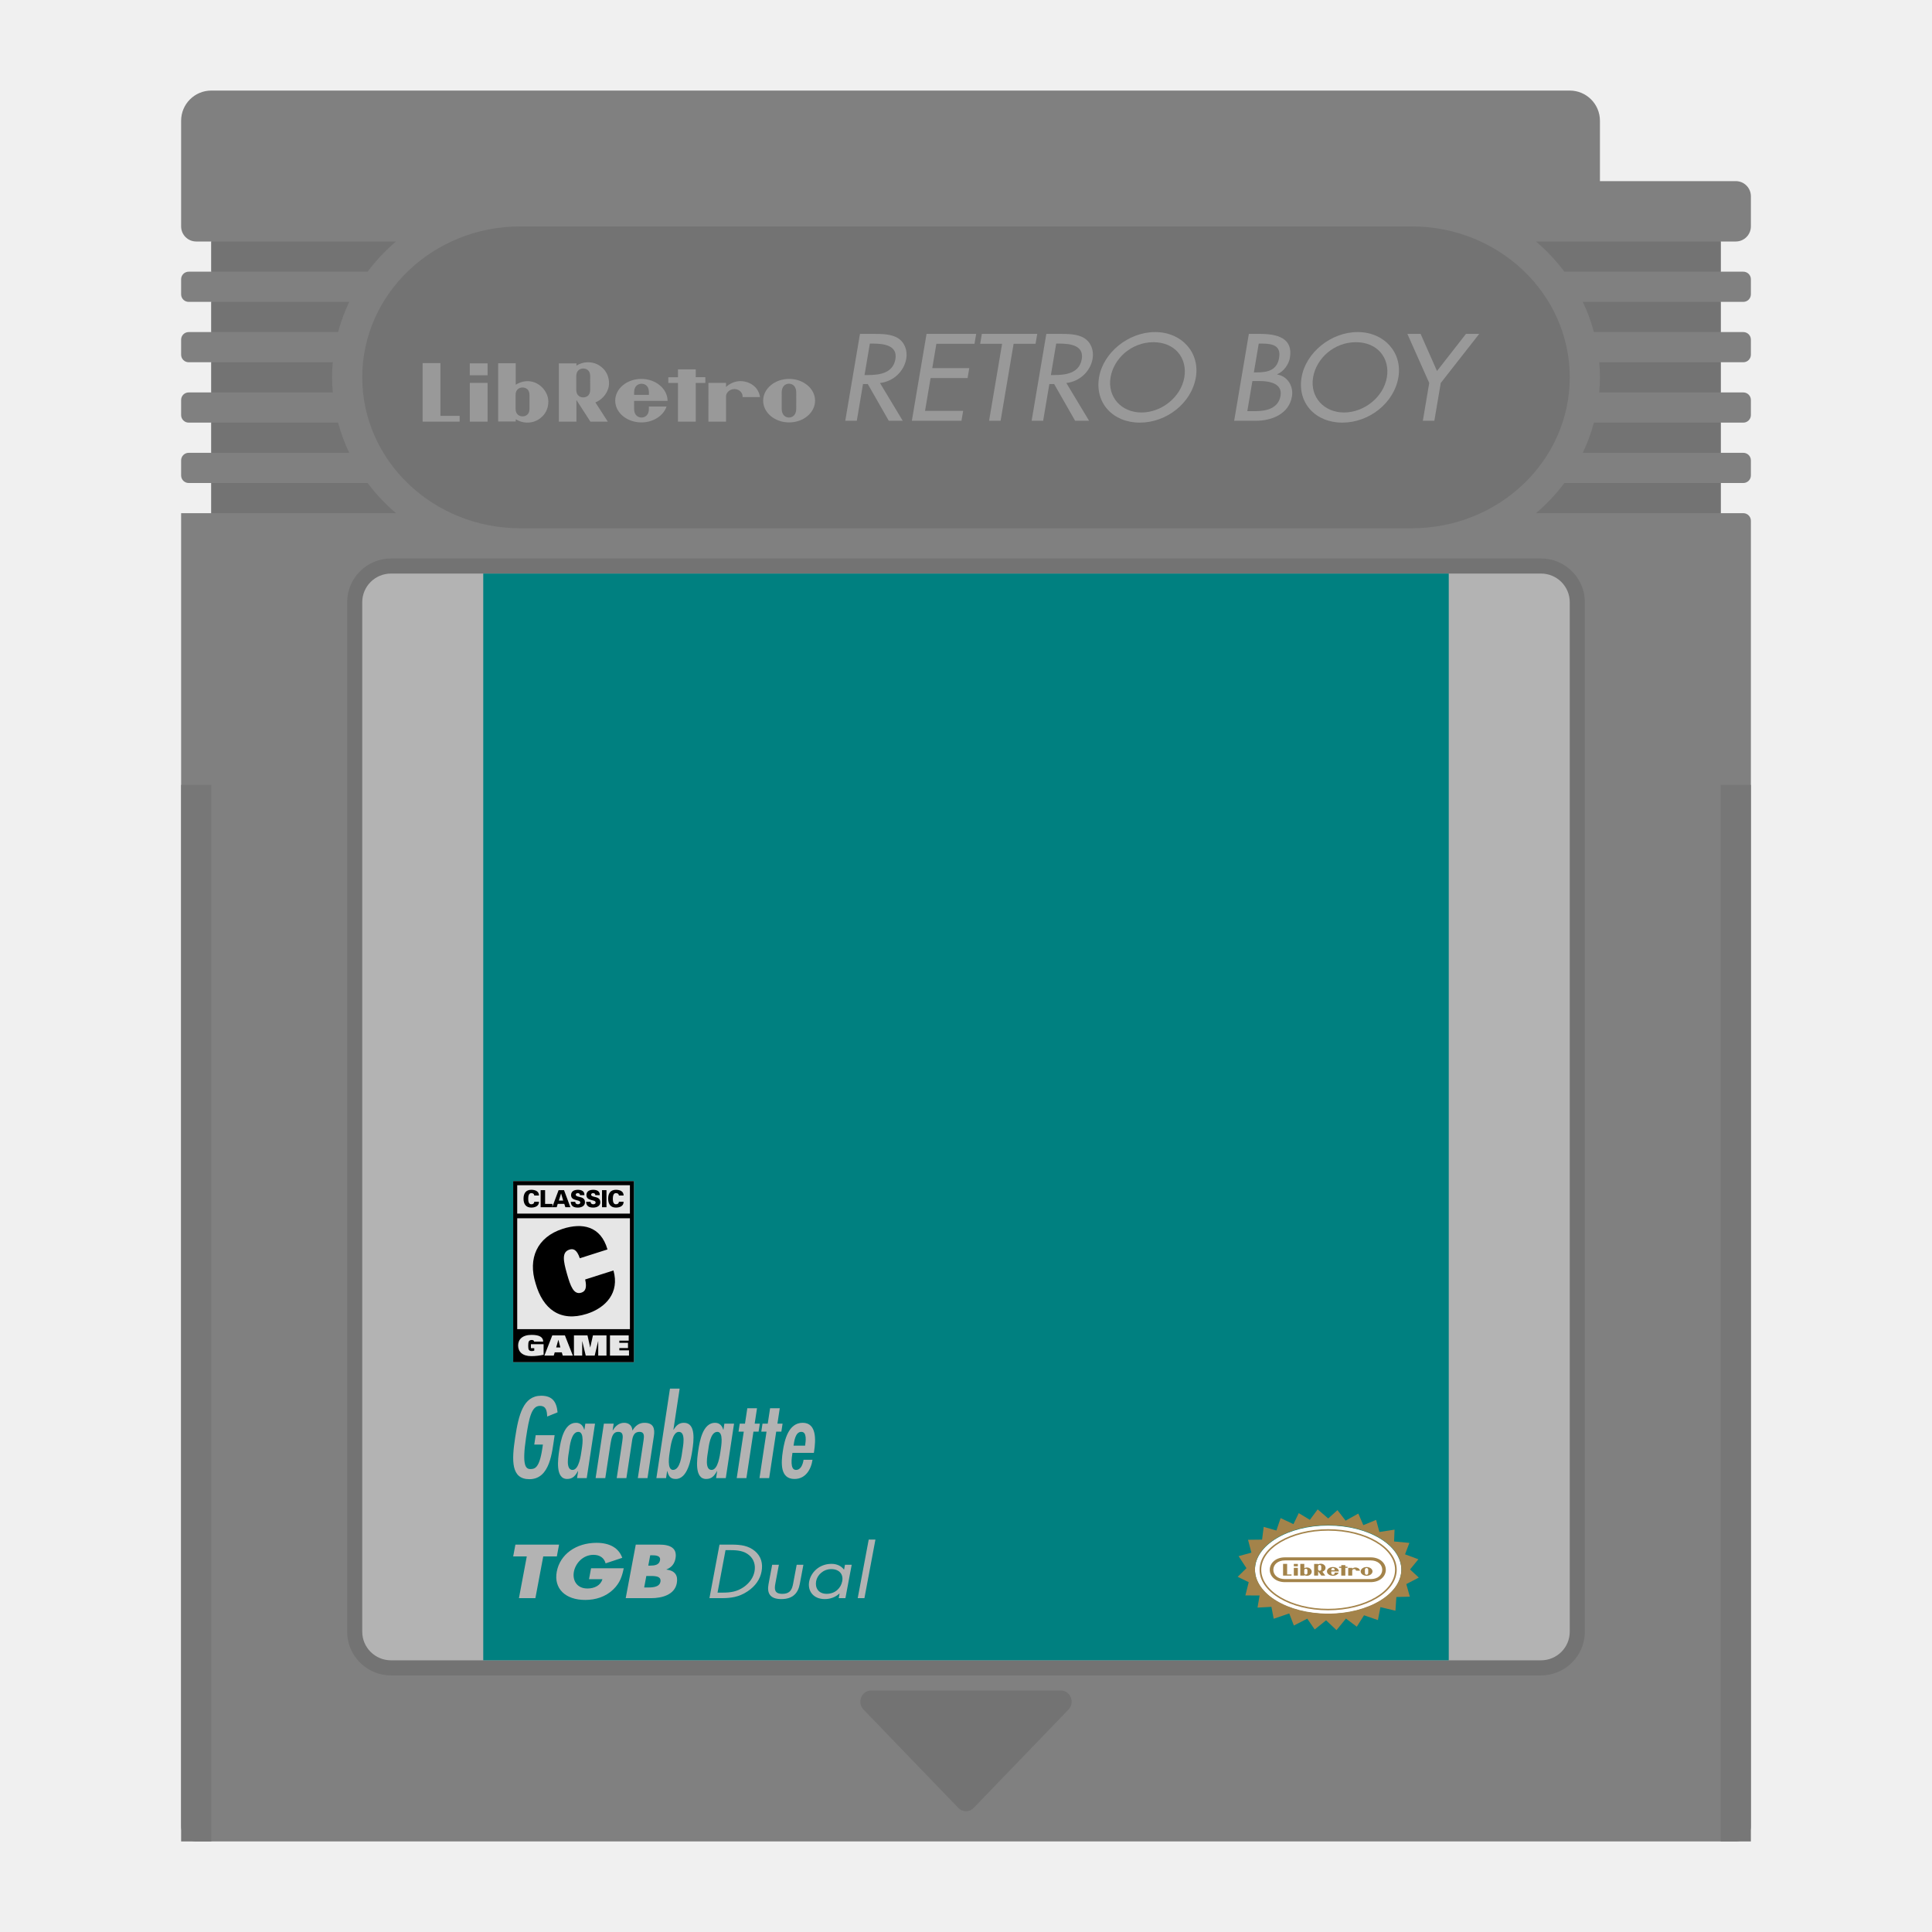
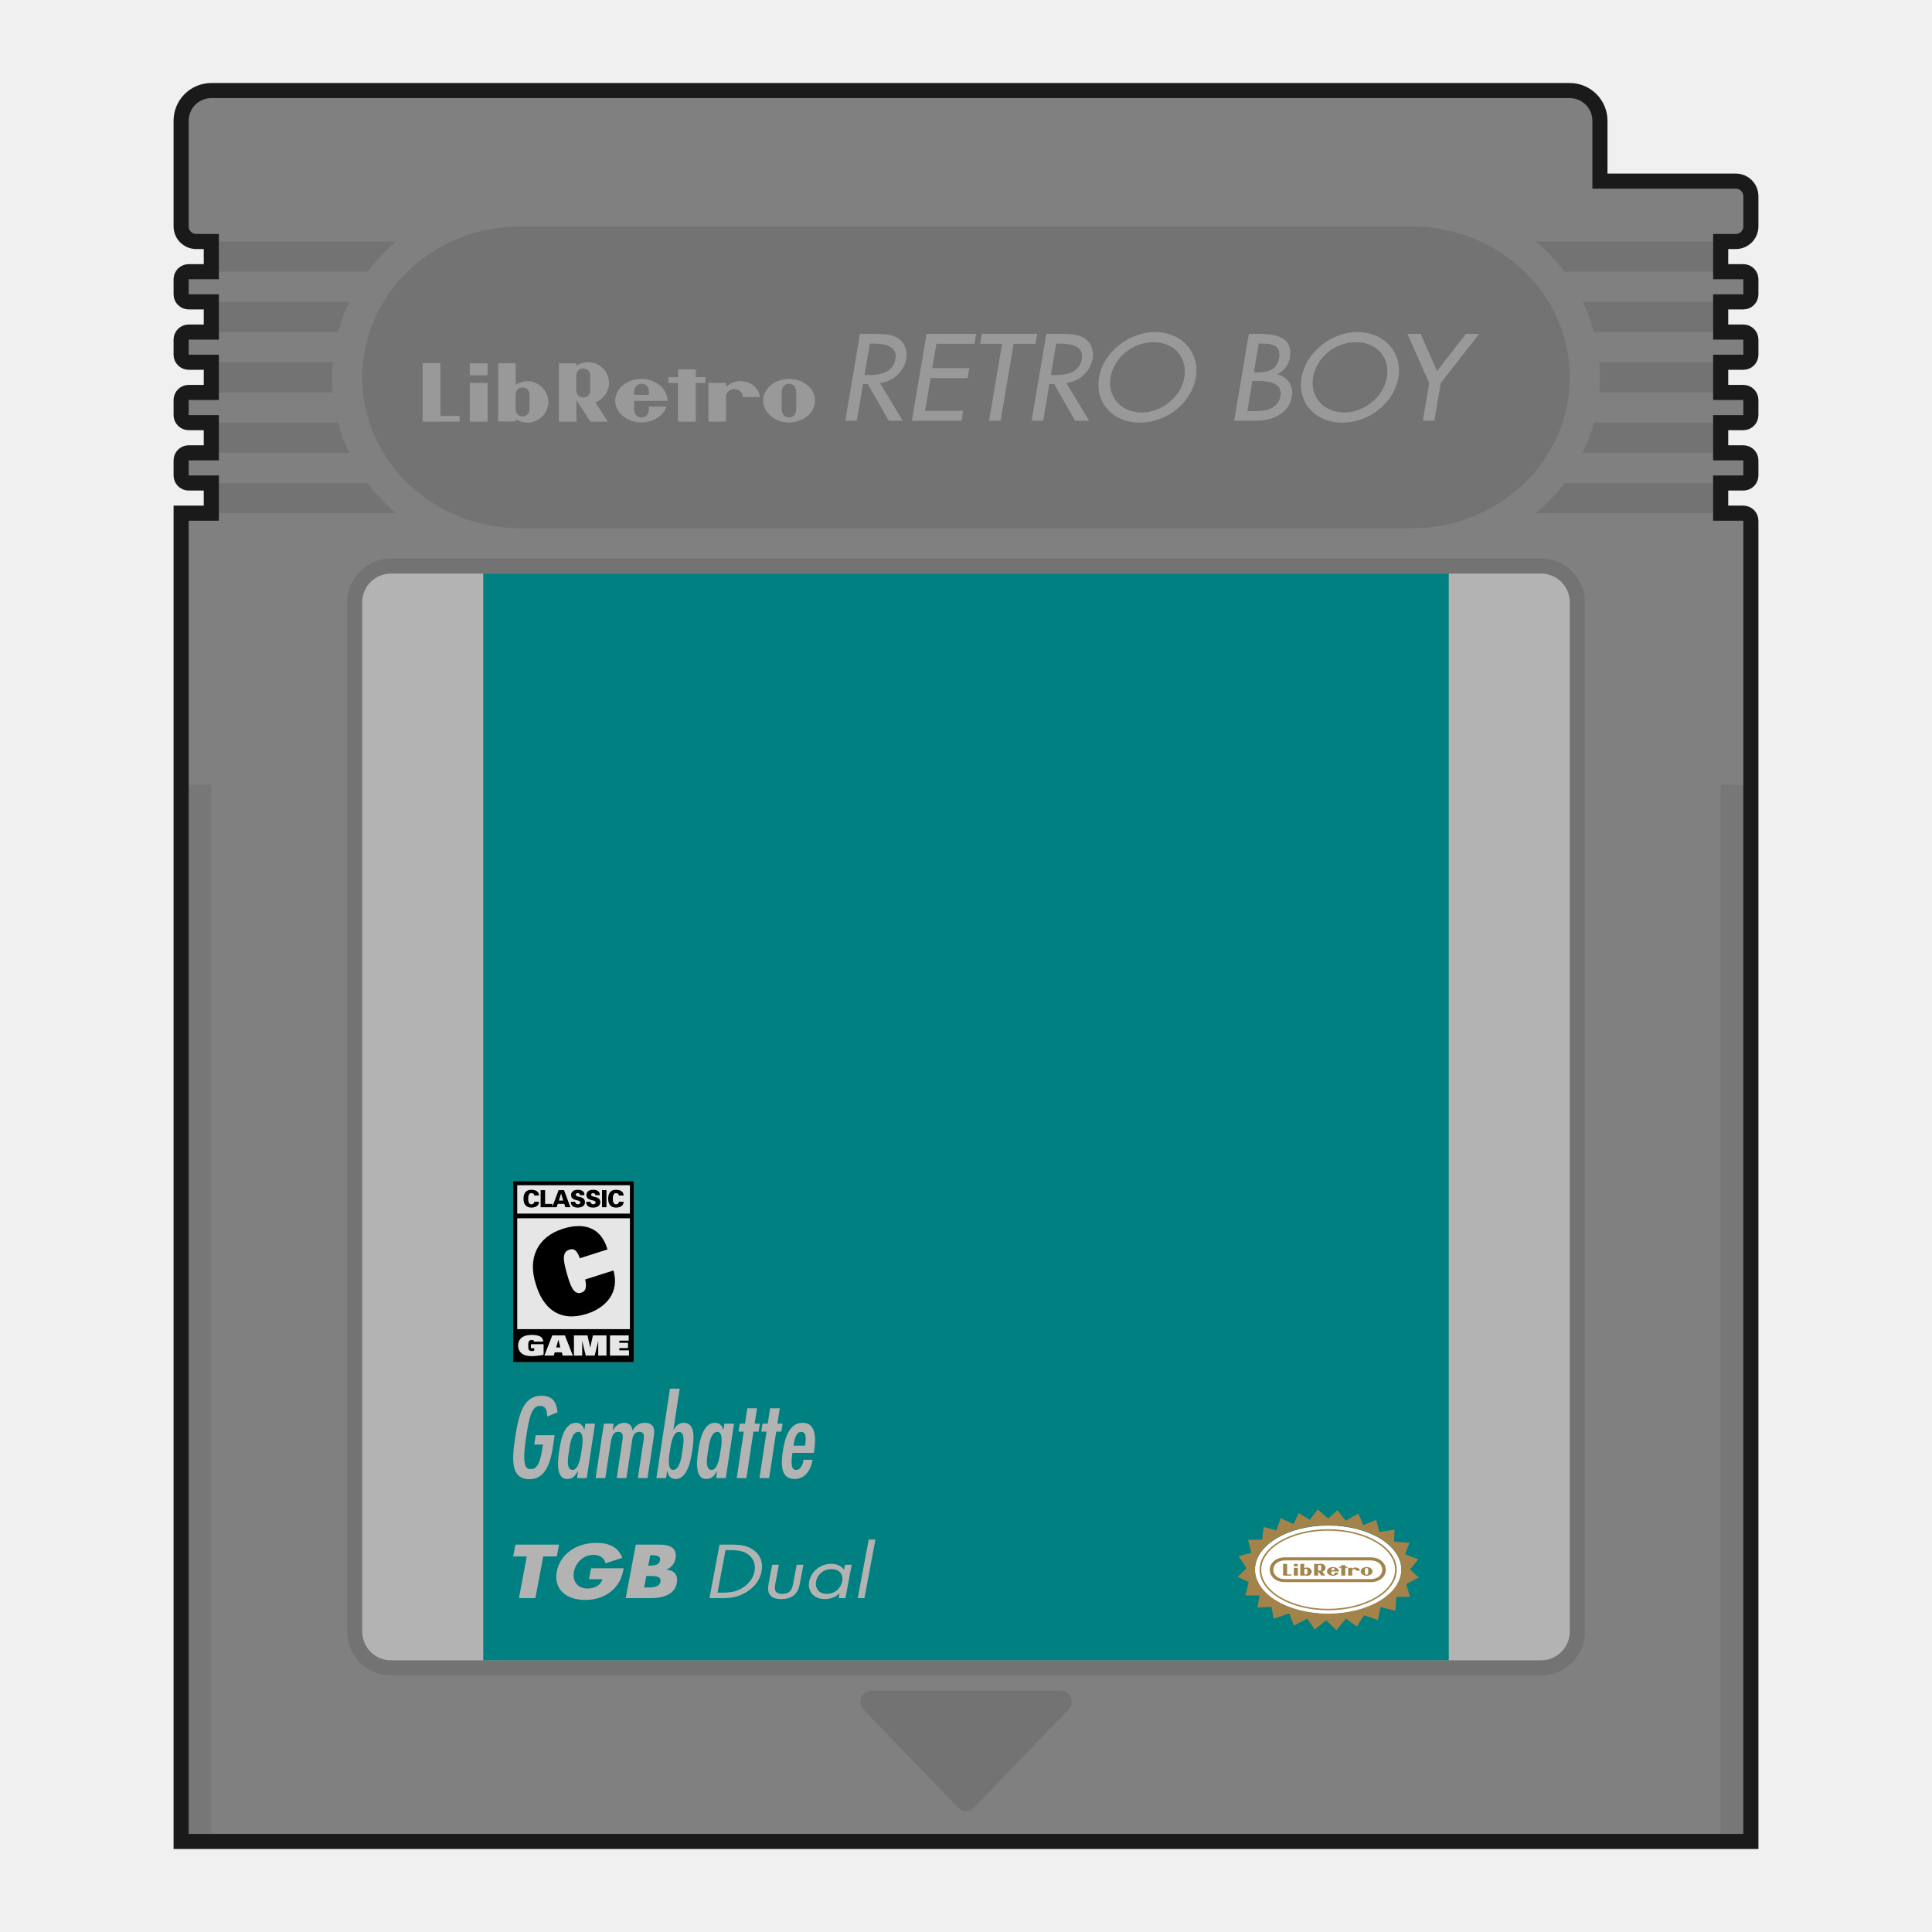
<svg xmlns="http://www.w3.org/2000/svg" viewBox="0 0 341.333 341.333" height="256" width="256" xml:space="preserve" id="svg2" version="1.1">
  <defs id="defs6">
    <clipPath id="clipPath18" clipPathUnits="userSpaceOnUse">
      <path id="path16" d="M 0,256 H 256 V 0 H 0 Z" />
    </clipPath>
    <clipPath id="clipPath26" clipPathUnits="userSpaceOnUse">
      <path id="path24" d="M 16,252 H 240 V 4 H 16 Z" />
    </clipPath>
  </defs>
  <g id="g36" transform="matrix(1.333333,0,0,-1.333333,309.3333,40)">
    <path d="m 0,0 v 4 c 0,1.105 -0.895,2 -2,2 h -18 v 8 c 0,2.209 -1.791,4 -4,4 h -180 c -2.209,0 -4,-1.791 -4,-4 V 0 c 0,-1.105 0.895,-2 2,-2 h 2 v -4 h -3 c -0.552,0 -1,-0.448 -1,-1 v -2 c 0,-0.552 0.448,-1 1,-1 h 3 v -4 h -3 c -0.552,0 -1,-0.448 -1,-1 v -2 c 0,-0.552 0.448,-1 1,-1 h 3 v -4 h -3 c -0.552,0 -1,-0.448 -1,-1 v -2 c 0,-0.552 0.448,-1 1,-1 h 3 v -4 h -3 c -0.552,0 -1,-0.448 -1,-1 v -2 c 0,-0.552 0.448,-1 1,-1 h 3 v -4 h -4 v -174 c 0,-1.105 0.895,-2 2,-2 h 2 200 2 c 1.105,0 2,0.895 2,2 v 173 c 0,0.552 -0.448,1 -1,1 h -3 v 4 h 3 c 0.552,0 1,0.448 1,1 v 2 c 0,0.552 -0.448,1 -1,1 h -3 v 4 h 3 c 0.552,0 1,0.448 1,1 v 2 c 0,0.552 -0.448,1 -1,1 h -3 v 4 h 3 c 0.552,0 1,0.448 1,1 v 2 c 0,0.552 -0.448,1 -1,1 h -3 v 4 h 3 c 0.552,0 1,0.448 1,1 v 2 c 0,0.552 -0.448,1 -1,1 h -3 v 4 h 2 c 1.105,0 2,0.895 2,2" style="fill:#808080;fill-opacity:1;fill-rule:nonzero;stroke:none" id="path38" />
  </g>
  <g id="g40" transform="matrix(1.333333,0,0,-1.333333,91.93653,40)">
    <path d="m 0,0 h 118.095 c 11.572,0 20.953,-8.954 20.953,-20 0,-11.046 -9.381,-20 -20.953,-20 H 0 c -11.572,0 -20.952,8.954 -20.952,20 0,11.046 9.38,20 20.952,20" style="fill:#737373;fill-opacity:1;fill-rule:nonzero;stroke:none" id="path42" />
  </g>
  <g id="g44" transform="matrix(1.333333,0,0,-1.333333,188.7721,302.0368)">
    <path d="m 0,0 -12.57,-13.039 c -0.557,-0.578 -1.461,-0.578 -2.018,0 L -27.158,0 c -0.899,0.933 -0.262,2.528 1.009,2.528 h 25.14 C 0.262,2.528 0.899,0.933 0,0" style="fill:#737373;fill-opacity:1;fill-rule:nonzero;stroke:none" id="path46" />
  </g>
  <g id="g48" transform="matrix(1.333333,0,0,-1.333333,272.254,98.66667)">
    <path d="m 0,0 h -152.381 c -3.203,0 -5.809,-2.597 -5.809,-5.789 v -136.422 c 0,-3.192 2.606,-5.789 5.809,-5.789 L 0,-148 c 3.203,0 5.81,2.597 5.81,5.789 V -5.789 C 5.81,-2.597 3.203,0 0,0" style="fill:#737373;fill-opacity:1;fill-rule:nonzero;stroke:none" id="path50" />
  </g>
  <g id="g52" transform="matrix(1.333333,0,0,-1.333333,69.07933,101.3333)">
    <path d="m 0,0 h 152.381 c 2.104,0 3.809,-1.697 3.809,-3.789 v -136.422 c 0,-2.092 -1.705,-3.789 -3.809,-3.789 L 0,-144 c -2.104,0 -3.81,1.697 -3.81,3.789 V -3.789 C -3.81,-1.697 -2.104,0 0,0" style="fill:#b3b3b3;fill-opacity:1;fill-rule:nonzero;stroke:none" id="path54" />
  </g>
  <path d="M 255.956,293.333 H 85.377 V 101.333 H 255.956 Z" style="fill:#008080;fill-opacity:1;fill-rule:nonzero;stroke:none;stroke-width:1.333" id="path56" />
  <g id="g58" transform="matrix(1.333333,0,0,-1.333333,119.7785,65.25534)" style="fill:#999999">
    <path d="M 0,0 H 2.355 V -1.038 H 3.628 V -1.803 H 2.355 L 2.357,-6.926 H -0.002 L 0,-1.803 h -1.279 v 0.763 h 1.281 z" style="fill:#999999;fill-opacity:1;fill-rule:nonzero;stroke:none" id="path60" />
  </g>
  <path d="m 83.004,67.647 h 3.137 v 6.844 h -3.137 z" style="fill:#999999;fill-opacity:1;fill-rule:nonzero;stroke:none;stroke-width:1.333" id="path62" />
  <path d="m 82.997,64.195 h 3.144 v 2.104 h -3.144 z" style="fill:#999999;fill-opacity:1;fill-rule:nonzero;stroke:none;stroke-width:1.333" id="path64" />
  <g id="g66" transform="matrix(1.333333,0,0,-1.333333,140.6757,70.77974)" style="fill:#999999">
    <path d="m 0,0 v 0.001 c 0,-0.016 -0.002,-0.778 -0.002,-1.085 0,-0.819 -0.49,-1.156 -0.962,-1.156 -0.471,0 -0.963,0.337 -0.963,1.156 v 1.105 c 0,0 0.002,0.761 0.002,1.071 0,0.815 0.492,1.15 0.961,1.15 0.47,0 0.962,-0.335 0.962,-1.15 0,-0.31 0,-0.885 0.002,-1.091 v 0.001 z m -0.945,2.878 c -1.9,0 -3.44,-1.291 -3.44,-2.882 0,-1.593 1.54,-2.883 3.44,-2.883 1.9,0 3.438,1.29 3.438,2.883 0,1.591 -1.538,2.882 -3.438,2.882" style="fill:#999999;fill-opacity:1;fill-rule:nonzero;stroke:none" id="path68" />
  </g>
  <g id="g70" transform="matrix(1.333333,0,0,-1.333333,91.09,69.79014)" style="fill:#999999">
    <path d="m 0,0 c 0,0.796 0.556,0.998 0.922,0.998 0.374,0 0.923,-0.202 0.923,-0.998 0,-0.262 -0.002,-0.913 -0.002,-0.913 0,0 0.002,-0.641 0.002,-0.915 0,-0.792 -0.549,-1 -0.922,-1 -0.367,0 -0.923,0.208 -0.923,1 v 0.911 z m -2.306,4.211 v -7.72 h 2.327 c 0,0 0.002,0.25 0.002,0.296 0.9,-0.556 1.916,-0.555 2.708,-0.192 0.211,0.098 1.609,0.758 1.609,2.546 0,1.354 -1.296,2.835 -2.991,2.687 C 0.791,1.78 0.392,1.579 0.018,1.37 v 2.841 z" style="fill:#999999;fill-opacity:1;fill-rule:nonzero;stroke:none" id="path72" />
  </g>
  <g id="g74" transform="matrix(1.333333,0,0,-1.333333,112.2377,68.41694)" style="fill:#999999">
    <path d="M 0,0 C 0.183,0.316 0.521,0.468 0.827,0.468 H 0.826 0.828 0.827 C 1.135,0.468 1.472,0.316 1.656,0 1.804,-0.256 1.812,-0.557 1.808,-1.007 H -0.156 C -0.16,-0.557 -0.15,-0.256 0,0 m 1.802,-2.866 c 0,-0.94 -0.627,-1.148 -0.974,-1.148 -0.348,0 -0.984,0.208 -0.984,1.148 0,0.281 0.002,1.059 0.002,1.059 h 4.432 c 0,1.593 -1.558,2.913 -3.472,2.913 -1.913,0 -3.465,-1.291 -3.465,-2.884 0,-1.591 1.552,-2.881 3.465,-2.881 1.588,0 2.929,0.893 3.339,2.105 L 1.8,-2.556 c 0,0 0.002,-0.021 0.002,-0.31" style="fill:#999999;fill-opacity:1;fill-rule:nonzero;stroke:none" id="path76" />
  </g>
  <g id="g78" transform="matrix(1.333333,0,0,-1.333333,77.80867,73.4736)" style="fill:#999999">
    <path d="M 0,0 V 6.994 H -2.357 V 0 -0.763 H 0 2.55 V 0 Z" style="fill:#999999;fill-opacity:1;fill-rule:nonzero;stroke:none" id="path80" />
  </g>
  <g id="g82" transform="matrix(1.333333,0,0,-1.333333,131.1952,70.1516)" style="fill:#999999">
    <path d="M 0,0 H 2.306 C 2.068,1.657 0.495,2.137 -0.314,2.116 -1.091,2.093 -1.74,1.763 -2.191,1.34 c -0.002,0.127 0,0.541 0,0.541 L -4.526,1.879 -4.528,-3.254 h 2.337 c 0,0 -0.002,3.153 -0.002,3.371 0,0.446 0.477,0.945 1.117,0.945 C -0.435,1.062 0,0.563 0,0.117 Z" style="fill:#999999;fill-opacity:1;fill-rule:nonzero;stroke:none" id="path84" />
  </g>
  <g id="g86" transform="matrix(1.333333,0,0,-1.333333,101.8124,67.65414)" style="fill:#999999">
    <path d="m 0,0 v 0.911 c 0,0.792 0.556,1 0.923,1 0.373,0 0.922,-0.208 0.922,-1 0,-0.273 -0.002,-0.915 -0.002,-0.915 0,0 0.002,-0.651 0.002,-0.913 0,-0.795 -0.549,-0.998 -0.923,-0.998 C 0.556,-1.915 0,-1.712 0,-0.917 Z M 4.34,-0.058 C 4.34,1.73 2.942,2.39 2.731,2.489 1.939,2.851 0.923,2.853 0.023,2.296 c 0,0.046 -0.002,0.297 -0.002,0.297 h -2.327 v -7.72 h 2.324 v 2.841 c 0.009,-0.006 0.02,-0.011 0.03,-0.017 L 1.87,-5.127 h 2.305 l -1.644,2.549 c 1.08,0.417 1.809,1.504 1.809,2.52" style="fill:#999999;fill-opacity:1;fill-rule:nonzero;stroke:none" id="path88" />
  </g>
  <g id="g90" transform="matrix(1.333333,0,0,-1.333333,152.7392,66.25974)" style="fill:#999999">
    <path d="M 0,0 H 0.487 C 2.046,0 3.781,0.275 4.091,2.107 4.396,3.908 2.621,4.168 1.111,4.168 H 0.705 Z m 5.063,-6.061 h -1.85 l -2.781,4.87 h -0.634 l -0.823,-4.87 h -1.527 l 1.948,11.512 h 1.851 c 1.088,0 2.254,-0.015 3.14,-0.535 C 5.315,4.352 5.716,3.268 5.53,2.168 5.251,0.519 3.85,-0.855 2.047,-1.054 Z" style="fill:#999999;fill-opacity:1;fill-rule:nonzero;stroke:none" id="path92" />
  </g>
  <g id="g94" transform="matrix(1.333333,0,0,-1.333333,163.6953,58.9924)" style="fill:#999999">
    <path d="M 0,0 H 6.576 L 6.354,-1.313 H 1.304 L 0.76,-4.534 H 5.662 L 5.44,-5.847 H 0.537 l -0.736,-4.352 h 5.05 l -0.223,-1.312 h -6.575 z" style="fill:#999999;fill-opacity:1;fill-rule:nonzero;stroke:none" id="path96" />
  </g>
  <g id="g98" transform="matrix(1.333333,0,0,-1.333333,176.7792,74.34094)" style="fill:#999999">
    <path d="m 0,0 h -1.526 l 1.724,10.199 h -2.906 l 0.222,1.312 H 4.853 L 4.631,10.199 H 1.725 Z" style="fill:#999999;fill-opacity:1;fill-rule:nonzero;stroke:none" id="path100" />
  </g>
  <g id="g102" transform="matrix(1.333333,0,0,-1.333333,185.6624,66.25974)" style="fill:#999999">
    <path d="M 0,0 H 0.487 C 2.046,0 3.781,0.275 4.091,2.107 4.396,3.908 2.621,4.168 1.111,4.168 H 0.705 Z m 5.063,-6.061 h -1.85 l -2.781,4.87 h -0.634 l -0.823,-4.87 h -1.526 l 1.947,11.512 h 1.851 c 1.088,0 2.254,-0.015 3.14,-0.535 C 5.315,4.352 5.716,3.268 5.53,2.168 5.251,0.519 3.85,-0.855 2.047,-1.054 Z" style="fill:#999999;fill-opacity:1;fill-rule:nonzero;stroke:none" id="path104" />
  </g>
  <g id="g106" transform="matrix(1.333333,0,0,-1.333333,209.2405,66.66667)" style="fill:#999999">
    <path d="m 0,0 c 0.428,2.534 -1.226,4.657 -4.1,4.657 -2.874,0 -5.246,-2.123 -5.675,-4.657 -0.444,-2.626 1.453,-4.657 4.1,-4.657 2.647,0 5.231,2.031 5.675,4.657 m 1.526,0 c -0.578,-3.42 -3.888,-6 -7.428,-6 -3.539,0 -5.977,2.58 -5.399,6 0.558,3.298 3.921,6 7.429,6 3.506,0 5.956,-2.702 5.398,-6" style="fill:#999999;fill-opacity:1;fill-rule:nonzero;stroke:none" id="path108" />
  </g>
  <g id="g110" transform="matrix(1.333333,0,0,-1.333333,221.5241,65.79147)" style="fill:#999999">
    <path d="M 0,0 H 0.39 C 1.835,0 3.066,0.275 3.345,1.924 3.619,3.542 2.497,3.817 1.068,3.817 H 0.646 Z m -0.867,-5.13 h 1.168 c 1.413,0 2.958,0.397 3.234,2.031 0.274,1.618 -1.423,1.954 -2.787,1.954 H -0.193 Z M -0.664,5.099 H 0.83 c 2.306,0 4.386,-0.565 3.947,-3.16 C 4.635,1.1 3.983,0.122 3.093,-0.244 L 3.088,-0.275 C 4.491,-0.519 5.273,-1.847 5.046,-3.191 4.656,-5.496 2.407,-6.412 0.247,-6.412 H -2.61 Z" style="fill:#999999;fill-opacity:1;fill-rule:nonzero;stroke:none" id="path112" />
  </g>
  <g id="g114" transform="matrix(1.333333,0,0,-1.333333,245.0229,66.66667)" style="fill:#999999">
    <path d="m 0,0 c 0.428,2.534 -1.226,4.657 -4.1,4.657 -2.874,0 -5.246,-2.123 -5.675,-4.657 -0.444,-2.626 1.453,-4.657 4.101,-4.657 2.645,0 5.23,2.031 5.674,4.657 m 1.526,0 c -0.578,-3.42 -3.888,-6 -7.428,-6 -3.539,0 -5.977,2.58 -5.399,6 0.558,3.298 3.921,6 7.429,6 3.507,0 5.956,-2.702 5.398,-6" style="fill:#999999;fill-opacity:1;fill-rule:nonzero;stroke:none" id="path116" />
  </g>
  <g id="g118" transform="matrix(1.333333,0,0,-1.333333,248.6471,58.9924)" style="fill:#999999">
    <path d="M 0,0 H 1.753 L 3.925,-4.916 7.76,0 H 9.515 L 4.421,-6.504 3.573,-11.511 H 2.048 l 0.846,5.007 z" style="fill:#999999;fill-opacity:1;fill-rule:nonzero;stroke:none" id="path120" />
  </g>
  <g id="g126" transform="matrix(1.333333,0,0,-1.333333,234.6497,269.5225)">
    <path d="m 0,0 c 5.356,0 9.698,-2.623 9.698,-5.858 0,-3.235 -4.342,-5.858 -9.698,-5.858 -5.356,0 -9.698,2.623 -9.698,5.858 C -9.698,-2.623 -5.356,0 0,0" style="fill:#ffffff;fill-opacity:1;fill-rule:nonzero;stroke:none" id="path128" />
  </g>
  <g id="g130" transform="matrix(1.333333,0,0,-1.333333,247.58,277.2756)">
    <path d="m 0,0 c 0,3.235 -4.342,5.858 -9.698,5.858 -5.355,0 -9.697,-2.623 -9.697,-5.858 0,-3.235 4.342,-5.858 9.697,-5.858 C -4.342,-5.858 0,-3.235 0,0 m 1.155,-0.004 1.16,-1.077 -1.657,-0.863 0.466,-1.668 -1.784,-0.043 -0.122,-1.817 -1.988,0.475 -0.335,-1.714 -1.839,0.633 -0.959,-1.511 -1.437,1.078 -1.252,-1.532 -1.38,1.3 -1.507,-1.214 -0.985,1.43 -1.777,-0.908 -0.614,1.601 -2.058,-0.703 -0.303,1.578 -1.841,-0.1 0.275,1.607 -1.883,0.007 0.44,1.755 -1.46,0.712 1.162,1.145 -1.043,1.592 1.697,0.466 -0.446,1.703 1.861,0.022 0.216,1.689 1.683,-0.484 0.558,1.646 1.7,-0.798 0.704,1.457 1.473,-0.888 1.035,1.385 1.392,-1.206 1.229,1.102 1.078,-1.39 1.684,0.939 0.667,-1.534 1.693,0.694 0.435,-1.6 2.006,0.309 L -0.962,3.705 1.065,3.515 0.49,2.002 2.256,1.346 Z" style="fill:#a3834a;fill-opacity:1;fill-rule:nonzero;stroke:none" id="path132" />
  </g>
  <g id="g134" transform="matrix(1.333333,0,0,-1.333333,222.8313,277.3335)">
    <path d="m 0,0 c 0,2.856 3.976,5.179 8.864,5.179 4.887,0 8.864,-2.323 8.864,-5.179 0,-2.856 -3.977,-5.179 -8.864,-5.179 C 3.976,-5.179 0,-2.856 0,0 m 8.864,-5.373 c 5.011,0 9.087,2.41 9.087,5.373 0,2.963 -4.076,5.373 -9.087,5.373 -5.011,0 -9.088,-2.41 -9.088,-5.373 0,-2.963 4.077,-5.373 9.088,-5.373" style="fill:#a3834a;fill-opacity:1;fill-rule:nonzero;stroke:none" id="path136" />
  </g>
  <g id="g138" transform="matrix(1.333333,0,0,-1.333333,242.1503,278.9865)">
    <path d="m 0,0 h -11.348 c -0.958,-0.003 -1.54,0.555 -1.54,1.239 0,0.685 0.586,1.238 1.54,1.24 H 0 C 0.955,2.477 1.54,1.924 1.54,1.239 1.54,0.555 0.958,-0.003 0,0 m 0.005,2.883 h -11.358 c -1.202,0.002 -2.01,-0.747 -2.01,-1.646 0,-0.899 0.806,-1.639 2.011,-1.64 H 0.004 c 1.205,0.001 2.011,0.741 2.011,1.64 0,0.899 -0.807,1.648 -2.01,1.646" style="fill:#a3834a;fill-opacity:1;fill-rule:nonzero;stroke:none" id="path140" />
  </g>
  <g id="g142" transform="matrix(1.333333,0,0,-1.333333,236.9657,276.5163)">
    <path d="m 0,0 h 0.537 v -0.208 h 0.29 V -0.361 H 0.537 V -1.388 H 0 v 1.027 h -0.291 v 0.153 H 0 Z" style="fill:#a3834a;fill-opacity:1;fill-rule:nonzero;stroke:none" id="path144" />
  </g>
  <path d="m 228.585,276.996 h 0.715 v 1.371 h -0.715 z" style="fill:#a3834a;fill-opacity:1;fill-rule:nonzero;stroke:none;stroke-width:1.333" id="path146" />
  <path d="m 228.583,276.304 h 0.716 v 0.421 h -0.716 z" style="fill:#a3834a;fill-opacity:1;fill-rule:nonzero;stroke:none;stroke-width:1.333" id="path148" />
  <g id="g150" transform="matrix(1.333333,0,0,-1.333333,241.7283,277.6231)">
    <path d="m 0,0 v 0 c 0,-0.003 0,-0.156 0,-0.217 0,-0.164 -0.112,-0.232 -0.22,-0.232 -0.107,0 -0.219,0.068 -0.219,0.232 v 0.221 c 0,0 0,0.153 0,0.215 0,0.163 0.112,0.23 0.219,0.23 C -0.113,0.449 0,0.382 0,0.219 0,0.157 0,0.041 0,0 Z m -0.215,0.577 c -0.433,0 -0.784,-0.259 -0.784,-0.578 0,-0.319 0.351,-0.577 0.784,-0.577 0.433,0 0.783,0.258 0.783,0.577 0,0.319 -0.35,0.578 -0.783,0.578" style="fill:#a3834a;fill-opacity:1;fill-rule:nonzero;stroke:none" id="path152" />
  </g>
  <g id="g154" transform="matrix(1.333333,0,0,-1.333333,230.4275,277.4248)">
    <path d="m 0,0 c 0,0.159 0.127,0.2 0.21,0.2 0.085,0 0.21,-0.041 0.21,-0.2 0,-0.052 0,-0.183 0,-0.183 0,0 0,-0.128 0,-0.183 0,-0.159 -0.125,-0.2 -0.21,-0.2 -0.083,0 -0.21,0.041 -0.21,0.2 v 0.182 z m -0.525,0.844 v -1.547 h 0.53 c 0,0 0,0.05 0,0.059 0.205,-0.111 0.437,-0.111 0.617,-0.038 0.049,0.019 0.367,0.152 0.367,0.51 0,0.271 -0.295,0.568 -0.682,0.538 C 0.18,0.357 0.089,0.316 0.004,0.274 v 0.57 z" style="fill:#a3834a;fill-opacity:1;fill-rule:nonzero;stroke:none" id="path156" />
  </g>
  <g id="g158" transform="matrix(1.333333,0,0,-1.333333,235.2471,277.1497)">
    <path d="m 0,0 c 0.042,0.063 0.119,0.094 0.188,0.094 v 0 H 0.189 0.188 C 0.259,0.094 0.336,0.063 0.377,0 0.411,-0.051 0.413,-0.112 0.412,-0.202 h -0.448 c 0,0.09 0.002,0.151 0.036,0.202 m 0.411,-0.574 c 0,-0.189 -0.143,-0.23 -0.222,-0.23 -0.08,0 -0.225,0.041 -0.225,0.23 0,0.056 10e-4,0.212 10e-4,0.212 h 1.01 c 0,0.319 -0.355,0.584 -0.791,0.584 -0.436,0 -0.79,-0.259 -0.79,-0.578 0,-0.319 0.354,-0.577 0.79,-0.577 0.362,0 0.667,0.179 0.761,0.421 H 0.41 c 0,0 0.001,-0.004 0.001,-0.062" style="fill:#a3834a;fill-opacity:1;fill-rule:nonzero;stroke:none" id="path160" />
  </g>
  <g id="g162" transform="matrix(1.333333,0,0,-1.333333,227.4007,278.1628)">
    <path d="M 0,0 V 1.401 H -0.537 V 0 -0.153 H 0 0.581 V 0 Z" style="fill:#a3834a;fill-opacity:1;fill-rule:nonzero;stroke:none" id="path164" />
  </g>
  <g id="g166" transform="matrix(1.333333,0,0,-1.333333,239.5676,277.4973)">
    <path d="M 0,0 H 0.525 C 0.471,0.332 0.113,0.428 -0.072,0.424 -0.249,0.419 -0.396,0.353 -0.499,0.268 c -0.001,0.026 0,0.109 0,0.109 L -1.031,0.376 -1.032,-0.652 h 0.533 c 0,0 -0.001,0.632 -0.001,0.675 0,0.09 0.109,0.19 0.255,0.19 0.146,0 0.245,-0.1 0.245,-0.19 z" style="fill:#a3834a;fill-opacity:1;fill-rule:nonzero;stroke:none" id="path168" />
  </g>
  <g id="g170" transform="matrix(1.333333,0,0,-1.333333,232.8712,276.9969)">
    <path d="m 0,0 v 0.183 c 0,0.158 0.127,0.2 0.21,0.2 0.085,0 0.21,-0.042 0.21,-0.2 0,-0.055 0,-0.184 0,-0.184 0,0 0,-0.13 0,-0.183 0,-0.159 -0.125,-0.2 -0.21,-0.2 -0.083,0 -0.21,0.041 -0.21,0.2 z M 0.989,-0.012 C 0.989,0.347 0.671,0.479 0.622,0.499 0.442,0.571 0.21,0.572 0.005,0.46 c 0,0.009 0,0.059 0,0.059 h -0.53 v -1.546 h 0.529 v 0.569 C 0.006,-0.459 0.009,-0.46 0.011,-0.461 l 0.415,-0.566 h 0.526 l -0.375,0.51 c 0.246,0.084 0.412,0.302 0.412,0.505" style="fill:#a3834a;fill-opacity:1;fill-rule:nonzero;stroke:none" id="path172" />
  </g>
  <g id="g174" transform="matrix(1.333333,0,0,-1.333333,97.98813,253.5613)" style="fill:#b3b3b3;fill-opacity:1">
    <path d="m 0,0 -0.026,-0.171 c -0.312,-2.058 -0.573,-5.658 -3.314,-5.658 -2.442,0 -2.355,2.458 -1.893,5.5 0.458,3.015 1.076,5.558 3.449,5.558 1.46,0 2.038,-0.771 2.175,-2.2 L -0.988,2.472 c -0.029,0.714 -0.113,1.413 -0.959,1.413 -1.118,0 -1.443,-1.599 -1.838,-4.199 -0.568,-3.743 -0.033,-4.171 0.567,-4.171 0.559,0 1.186,0.084 1.576,2.656 l 0.089,0.585 H -2.698 L -2.51,0 Z" style="fill:#b3b3b3;fill-opacity:1;fill-rule:nonzero;stroke:none" id="path176" />
  </g>
  <g id="g178" transform="matrix(1.333333,0,0,-1.333333,102.7388,256.3236)" style="fill:#b3b3b3;fill-opacity:1">
    <path d="M 0,0 C 0.087,0.571 0.436,2.515 -0.423,2.515 -1.378,2.515 -1.562,0.586 -1.65,0 c -0.092,-0.6 -0.494,-2.529 0.461,-2.529 0.86,0 1.102,1.958 1.189,2.529 m -0.449,-2.686 h -0.027 c -0.355,-0.628 -0.691,-1.042 -1.427,-1.042 -1.596,0 -1.222,2.643 -1.044,3.814 0.182,1.199 0.592,3.628 2.215,3.628 0.6,0 0.937,-0.385 1.089,-0.914 H 0.384 L 0.505,3.6 H 1.788 L 0.692,-3.614 H -0.59 Z" style="fill:#b3b3b3;fill-opacity:1;fill-rule:nonzero;stroke:none" id="path180" />
  </g>
  <g id="g182" transform="matrix(1.333333,0,0,-1.333333,108.2381,252.7036)" style="fill:#b3b3b3;fill-opacity:1">
    <path d="M 0,0 H 0.027 C 0.378,0.599 0.875,0.999 1.529,0.999 2.144,0.999 2.578,0.628 2.619,0 h 0.027 c 0.368,0.628 0.875,0.999 1.571,0.999 1.214,0 1.395,-0.785 1.249,-1.742 L 4.618,-6.329 H 3.336 l 0.768,5.058 C 4.184,-0.743 4.198,-0.2 3.571,-0.2 2.657,-0.2 2.616,-1.1 2.518,-1.744 L 1.821,-6.329 H 0.54 l 0.743,4.899 c 0.074,0.573 0.187,1.23 -0.549,1.23 -0.805,0 -0.892,-0.93 -1.012,-1.544 l -0.697,-4.585 h -1.282 l 1.096,7.214 h 1.295 z" style="fill:#b3b3b3;fill-opacity:1;fill-rule:nonzero;stroke:none" id="path184" />
  </g>
  <g id="g186" transform="matrix(1.333333,0,0,-1.333333,120.5532,256.3236)" style="fill:#b3b3b3;fill-opacity:1">
    <path d="M 0,0 C 0.089,0.586 0.491,2.515 -0.464,2.515 -1.324,2.515 -1.564,0.571 -1.65,0 -1.737,-0.571 -2.087,-2.514 -1.23,-2.529 -0.273,-2.514 -0.089,-0.585 0,0 m -1.64,8.243 h 1.282 L -1.185,2.8 h 0.028 c 0.344,0.557 0.712,0.914 1.366,0.914 1.624,0 1.296,-2.429 1.114,-3.628 -0.179,-1.171 -0.607,-3.814 -2.203,-3.814 -0.737,0 -0.947,0.414 -1.11,1.042 h -0.028 l -0.14,-0.928 h -1.283 z" style="fill:#b3b3b3;fill-opacity:1;fill-rule:nonzero;stroke:none" id="path188" />
  </g>
  <g id="g190" transform="matrix(1.333333,0,0,-1.333333,127.3029,256.3236)" style="fill:#b3b3b3;fill-opacity:1">
    <path d="M 0,0 C 0.087,0.571 0.436,2.515 -0.423,2.515 -1.377,2.515 -1.562,0.586 -1.65,0 -1.742,-0.6 -2.144,-2.529 -1.188,-2.529 -0.329,-2.529 -0.087,-0.571 0,0 m -0.449,-2.686 h -0.026 c -0.356,-0.628 -0.691,-1.042 -1.428,-1.042 -1.596,0 -1.221,2.643 -1.044,3.814 0.183,1.199 0.592,3.628 2.215,3.628 0.601,0 0.937,-0.385 1.09,-0.914 H 0.384 L 0.506,3.6 H 1.788 L 0.693,-3.614 H -0.59 Z" style="fill:#b3b3b3;fill-opacity:1;fill-rule:nonzero;stroke:none" id="path192" />
  </g>
  <g id="g194" transform="matrix(1.333333,0,0,-1.333333,133.7433,248.7997)" style="fill:#b3b3b3;fill-opacity:1">
    <path d="M 0,0 -0.311,-2.043 H 0.372 L 0.211,-3.1 h -0.682 l -0.935,-6.157 h -1.282 l 0.935,6.157 h -0.696 l 0.161,1.057 h 0.695 L -1.283,0 Z" style="fill:#b3b3b3;fill-opacity:1;fill-rule:nonzero;stroke:none" id="path196" />
  </g>
  <g id="g198" transform="matrix(1.333333,0,0,-1.333333,137.764,248.7997)" style="fill:#b3b3b3;fill-opacity:1">
    <path d="M 0,0 -0.311,-2.043 H 0.372 L 0.211,-3.1 h -0.682 l -0.935,-6.157 h -1.282 l 0.935,6.157 h -0.696 l 0.161,1.057 h 0.695 L -1.283,0 Z" style="fill:#b3b3b3;fill-opacity:1;fill-rule:nonzero;stroke:none" id="path200" />
  </g>
  <g id="g202" transform="matrix(1.333333,0,0,-1.333333,142.2377,255.4085)" style="fill:#b3b3b3;fill-opacity:1">
    <path d="M 0,0 C 0.084,0.557 0.278,1.829 -0.5,1.829 -1.305,1.829 -1.444,0.557 -1.528,0 Z m -1.674,-0.957 c -0.091,-0.601 -0.37,-2.258 0.462,-2.258 0.682,0 0.924,0.786 1.009,1.343 H 0.984 C 0.782,-3.2 0.039,-4.415 -1.407,-4.415 c -1.924,0 -1.776,2.143 -1.544,3.672 0.224,1.471 0.736,3.771 2.633,3.771 1.868,0 1.74,-2.286 1.514,-3.771 L 1.164,-0.957 Z" style="fill:#b3b3b3;fill-opacity:1;fill-rule:nonzero;stroke:none" id="path204" />
  </g>
  <g id="g206" transform="matrix(1.333333,0,0,-1.333333,94.58986,282.3529)" style="fill:#b3b3b3;fill-opacity:1">
    <path d="m 0,0 h -2.181 l 1.041,5.534 h -1.802 l 0.294,1.562 H 3.136 L 2.842,5.534 H 1.04 Z" style="fill:#b3b3b3;fill-opacity:1;fill-rule:nonzero;stroke:none" id="path208" />
  </g>
  <g id="g210" transform="matrix(1.333333,0,0,-1.333333,110.1971,277.0703)" style="fill:#b3b3b3;fill-opacity:1">
    <path d="m 0,0 c -0.217,-1.035 -0.472,-1.92 -1.384,-2.804 -1.005,-0.97 -2.32,-1.393 -3.721,-1.393 -2.637,0 -4.187,1.515 -3.768,3.746 0.433,2.306 2.565,3.821 5.268,3.821 1.724,0 2.935,-0.659 3.409,-1.986 L -2.403,0.65 c -0.173,0.677 -0.722,1.129 -1.601,1.129 -1.435,0 -2.398,-1.157 -2.601,-2.24 -0.208,-1.101 0.361,-2.221 1.796,-2.221 0.945,0 1.746,0.414 1.989,1.233 H -4.6 L -4.327,0 Z" style="fill:#b3b3b3;fill-opacity:1;fill-rule:nonzero;stroke:none" id="path212" />
  </g>
  <g id="g214" transform="matrix(1.333333,0,0,-1.333333,114.5328,276.6053)" style="fill:#b3b3b3;fill-opacity:1">
    <path d="M 0,0 H 0.245 C 0.823,0 1.44,0.084 1.553,0.687 1.675,1.337 1.004,1.374 0.414,1.374 H 0.259 Z m -0.545,-2.899 h 0.278 c 0.646,0 1.73,-0.028 1.877,0.753 0.161,0.856 -0.934,0.772 -1.646,0.772 h -0.222 z m -2.445,-1.412 1.333,7.097 h 3.115 c 1.491,0 2.4,-0.49 2.146,-1.845 C 3.483,0.301 3.141,-0.217 2.408,-0.508 L 2.404,-0.527 C 3.581,-0.659 3.963,-1.346 3.778,-2.334 3.498,-3.821 1.904,-4.311 0.369,-4.311 Z" style="fill:#b3b3b3;fill-opacity:1;fill-rule:nonzero;stroke:none" id="path216" />
  </g>
  <g id="g218" transform="matrix(1.333333,0,0,-1.333333,127.6756,281.3741)" style="fill:#b3b3b3;fill-opacity:1">
    <path d="M 0,0 C 1.023,0 1.902,0.123 2.785,0.734 3.578,1.28 4.073,2.023 4.222,2.814 4.374,3.623 4.154,4.405 3.532,4.941 2.871,5.515 2.047,5.628 1.057,5.628 H 0.379 L -0.679,0 Z m -0.418,6.362 h 1.58 c 1.257,0 2.254,-0.141 3.11,-0.856 C 5.098,4.81 5.352,3.859 5.155,2.805 4.96,1.77 4.343,0.857 3.289,0.16 2.147,-0.593 1.119,-0.734 -0.194,-0.734 h -1.558 z" style="fill:#b3b3b3;fill-opacity:1;fill-rule:nonzero;stroke:none" id="path220" />
  </g>
  <g id="g222" transform="matrix(1.333333,0,0,-1.333333,136.9895,279.7423)" style="fill:#b3b3b3;fill-opacity:1">
    <path d="m 0,0 c -0.139,-0.744 -0.159,-1.384 0.919,-1.384 1.079,0 1.3,0.64 1.44,1.384 l 0.463,2.465 h 0.89 L 3.233,-0.085 C 3.012,-1.261 2.335,-2.081 0.789,-2.081 c -1.546,0 -1.916,0.82 -1.695,1.996 l 0.48,2.55 h 0.89 z" style="fill:#b3b3b3;fill-opacity:1;fill-rule:nonzero;stroke:none" id="path224" />
  </g>
  <g id="g226" transform="matrix(1.333333,0,0,-1.333333,144.1899,279.3417)" style="fill:#b3b3b3;fill-opacity:1">
    <path d="m 0,0 c -0.163,-0.865 0.284,-1.684 1.397,-1.684 1.146,0 1.893,0.781 2.06,1.675 0.167,0.885 -0.355,1.6 -1.456,1.6 C 0.966,1.591 0.156,0.828 0,0 M 3.88,-2.258 H 2.991 l 0.114,0.611 H 3.083 c -0.548,-0.489 -1.205,-0.734 -1.94,-0.734 -1.535,0 -2.296,1.101 -2.066,2.325 0.237,1.261 1.386,2.344 2.955,2.344 0.712,0 1.304,-0.283 1.649,-0.754 h 0.023 l 0.118,0.631 h 0.89 z" style="fill:#b3b3b3;fill-opacity:1;fill-rule:nonzero;stroke:none" id="path228" />
  </g>
  <g id="g230" transform="matrix(1.333333,0,0,-1.333333,152.7199,282.3529)" style="fill:#b3b3b3;fill-opacity:1">
    <path d="M 0,0 H -0.889 L 0.57,7.765 h 0.89 z" style="fill:#b3b3b3;fill-opacity:1;fill-rule:nonzero;stroke:none" id="path232" />
  </g>
  <g id="g234" transform="matrix(1.333333,0,0,-1.333333,37.33333,64)">
    <path d="M 0,0 V -4 H 16.095 C 16.038,-3.34 16,-2.674 16,-2 c 0,0.674 0.038,1.34 0.095,2 z" style="fill:#737373;fill-opacity:1;fill-rule:nonzero;stroke:none" id="path236" />
  </g>
  <g id="g238" transform="matrix(1.333333,0,0,-1.333333,64.94853,48)">
    <path d="M 0,0 C 1.098,1.464 2.358,2.809 3.763,4 H -20.711 V 0 Z" style="fill:#737373;fill-opacity:1;fill-rule:nonzero;stroke:none" id="path240" />
  </g>
  <g id="g242" transform="matrix(1.333333,0,0,-1.333333,37.33333,80)">
    <path d="M 0,0 H 18.275 C 17.663,1.276 17.172,2.615 16.799,4 H 0 Z" style="fill:#737373;fill-opacity:1;fill-rule:nonzero;stroke:none" id="path244" />
  </g>
  <g id="g246" transform="matrix(1.333333,0,0,-1.333333,37.33333,58.66667)">
    <path d="m 0,0 h 16.799 c 0.373,1.385 0.864,2.724 1.476,4 H 0 Z" style="fill:#737373;fill-opacity:1;fill-rule:nonzero;stroke:none" id="path248" />
  </g>
  <g id="g250" transform="matrix(1.333333,0,0,-1.333333,64.94853,85.33334)">
    <path d="M 0,0 H -20.711 V -4 H 3.763 C 2.358,-2.809 1.098,-1.464 0,0" style="fill:#737373;fill-opacity:1;fill-rule:nonzero;stroke:none" id="path252" />
  </g>
  <g id="g254" transform="matrix(1.333333,0,0,-1.333333,282.5395,64)">
    <path d="M 0,0 C 0.057,-0.66 0.095,-1.326 0.095,-2 0.095,-2.674 0.057,-3.34 0,-4 h 16.095 v 4 z" style="fill:#737373;fill-opacity:1;fill-rule:nonzero;stroke:none" id="path256" />
  </g>
  <g id="g258" transform="matrix(1.333333,0,0,-1.333333,276.3848,48)">
    <path d="M 0,0 H 20.711 V 4 H -3.763 C -2.358,2.809 -1.098,1.464 0,0" style="fill:#737373;fill-opacity:1;fill-rule:nonzero;stroke:none" id="path260" />
  </g>
  <g id="g262" transform="matrix(1.333333,0,0,-1.333333,304,74.66667)">
    <path d="m 0,0 h -16.799 c -0.373,-1.385 -0.864,-2.724 -1.476,-4 H 0 Z" style="fill:#737373;fill-opacity:1;fill-rule:nonzero;stroke:none" id="path264" />
  </g>
  <g id="g266" transform="matrix(1.333333,0,0,-1.333333,276.3848,85.33334)">
    <path d="M 0,0 C -1.098,-1.464 -2.358,-2.809 -3.763,-4 H 20.711 V 0 Z" style="fill:#737373;fill-opacity:1;fill-rule:nonzero;stroke:none" id="path268" />
  </g>
  <g id="g270" transform="matrix(1.333333,0,0,-1.333333,279.6337,53.33334)">
    <path d="m 0,0 c 0.612,-1.276 1.103,-2.615 1.475,-4 h 16.8 v 4 z" style="fill:#737373;fill-opacity:1;fill-rule:nonzero;stroke:none" id="path272" />
  </g>
  <path d="M 37.333,325.333 H 32 V 138.667 h 5.333 z" style="fill:#777777;fill-opacity:1;fill-rule:nonzero;stroke:none;stroke-width:1.333" id="path274" />
  <path d="m 309.333,325.333 h -5.333 V 138.667 h 5.333 z" style="fill:#777777;fill-opacity:1;fill-rule:nonzero;stroke:none;stroke-width:1.333" id="path276" />
  <path d="M 112,240.666 H 90.667 v -32 h 21.333 z" style="fill:#e6e6e6;fill-opacity:1;fill-rule:nonzero;stroke:none;stroke-width:1.333" id="path208-6" />
  <path d="m 91.378,209.398 h 19.911 v 5.013 H 91.378 Z m 19.912,25.427 H 91.379 v -19.589 h 19.911 z M 90.667,208.666 v 5.745 0.817 19.72 0.7 5.017 h 21.333 v -5.017 -0.7 -19.72 -0.817 -5.745 z" style="fill:#000000;fill-opacity:1;fill-rule:nonzero;stroke:none;stroke-width:1.333" id="path210" />
  <path id="path214" style="fill:#e6e6e6;fill-opacity:1;fill-rule:nonzero;stroke:none;stroke-width:1.333" d="m 93.798,237.489 h 2.241 v 1.867 c -0.675,0.144 -1.459,0.237 -2.169,0.237 -1.567,0 -2.332,-0.785 -2.332,-1.877 0,-1.092 0.765,-1.877 2.38,-1.877 1.339,0 2.037,0.361 2.055,1.196 h -1.615 c -0.005,-0.113 -0.06,-0.188 -0.132,-0.232 -0.072,-0.044 -0.175,-0.064 -0.283,-0.064 -0.26,0 -0.428,0.108 -0.513,0.252 -0.084,0.143 -0.108,0.493 -0.108,0.795 0,0.345 0.036,0.583 0.115,0.697 0.103,0.148 0.271,0.212 0.493,0.212 0.163,0 0.32,-0.02 0.459,-0.075 v -0.429 h -0.591 z" />
  <path id="path218" style="fill:#e6e6e6;fill-opacity:1;fill-rule:nonzero;stroke:none;stroke-width:1.333" d="m 99,238.057 -0.344,-1.344 h -0.012 l -0.379,1.344 z m -1.428,-2.124 h 2.235 l 1.399,3.567 H 99.422 l -0.168,-0.573 h -1.248 l -0.175,0.573 h -1.651 z" />
  <path id="path222" style="fill:#e6e6e6;fill-opacity:1;fill-rule:nonzero;stroke:none;stroke-width:1.333" d="m 105.691,236.95 h -0.012 l -0.615,2.549 h -1.579 l -0.615,-2.549 h -0.012 v 2.549 h -1.457 v -3.567 h 2.392 l 0.476,2.124 h 0.012 l 0.476,-2.124 h 2.392 v 3.567 h -1.459 z" />
  <path id="path226" style="fill:#e6e6e6;fill-opacity:1;fill-rule:nonzero;stroke:none;stroke-width:1.333" d="m 107.767,235.933 h 3.308 v 0.929 h -1.657 v 0.38 h 1.531 v 0.928 h -1.531 v 0.4 h 1.711 v 0.929 h -3.361 z" />
  <path id="path230" style="fill:#000000;fill-opacity:1;fill-rule:nonzero;stroke:none;stroke-width:1.333" d="m 94.394,211.217 c -0.02,-0.272 -0.213,-0.427 -0.536,-0.427 -0.453,0 -0.536,0.564 -0.536,1.016 0,0.439 0.089,0.956 0.536,0.956 0.331,0 0.52,-0.155 0.536,-0.443 h 0.828 c 0.012,0.76 -0.675,1.028 -1.364,1.028 -0.888,0 -1.365,-0.564 -1.365,-1.575 0,-1.012 0.477,-1.559 1.365,-1.567 0.689,0 1.376,0.251 1.364,1.011 z" />
  <path id="path234" style="fill:#000000;fill-opacity:1;fill-rule:nonzero;stroke:none;stroke-width:1.333" d="m 95.516,213.285 v -3.016 h 0.789 v 2.431 h 1.289 v 0.585 z" />
  <path id="path238" style="fill:#000000;fill-opacity:1;fill-rule:nonzero;stroke:none;stroke-width:1.333" d="m 99.5,212.111 -0.363,-1.253 h -0.012 l -0.387,1.253 z m -1.936,1.173 1.124,-3.016 h 0.961 l 1.124,3.016 H 99.883 l -0.189,-0.588 h -1.156 l -0.185,0.588 z" />
  <path id="path242" style="fill:#000000;fill-opacity:1;fill-rule:nonzero;stroke:none;stroke-width:1.333" d="m 102.464,211.154 c 0.004,-0.117 -0.032,-0.204 -0.103,-0.268 -0.067,-0.061 -0.169,-0.096 -0.304,-0.096 -0.181,0 -0.339,0.125 -0.339,0.276 0,0.221 0.252,0.293 0.461,0.351 0.477,0.131 1.171,0.18 1.171,0.995 0,0.635 -0.591,0.936 -1.249,0.936 -0.663,0 -1.247,-0.205 -1.259,-1.024 h 0.789 c -0.004,0.284 0.193,0.439 0.477,0.439 0.181,0 0.413,-0.1 0.413,-0.3 0,-0.409 -0.584,-0.323 -1.203,-0.611 -0.288,-0.133 -0.429,-0.409 -0.429,-0.735 0.031,-0.715 0.623,-0.911 1.219,-0.911 0.587,0 1.191,0.221 1.144,0.948 z" />
  <path id="path246" style="fill:#000000;fill-opacity:1;fill-rule:nonzero;stroke:none;stroke-width:1.333" d="m 105.175,211.154 c 0.004,-0.117 -0.032,-0.204 -0.103,-0.268 -0.067,-0.061 -0.169,-0.096 -0.304,-0.096 -0.181,0 -0.339,0.125 -0.339,0.276 0,0.221 0.252,0.293 0.461,0.351 0.477,0.131 1.171,0.18 1.171,0.995 0,0.635 -0.591,0.936 -1.249,0.936 -0.663,0 -1.247,-0.205 -1.259,-1.024 h 0.789 c -0.004,0.284 0.193,0.439 0.477,0.439 0.181,0 0.413,-0.1 0.413,-0.3 0,-0.409 -0.584,-0.323 -1.203,-0.611 -0.288,-0.133 -0.429,-0.409 -0.429,-0.735 0.031,-0.715 0.623,-0.911 1.219,-0.911 0.587,0 1.191,0.221 1.144,0.948 z" />
  <path d="m 106.36,210.269 h 0.789 v 3.016 h -0.789 z" style="fill:#000000;fill-opacity:1;fill-rule:nonzero;stroke:none;stroke-width:1.333" id="path248-5" />
  <path id="path252-4" style="fill:#000000;fill-opacity:1;fill-rule:nonzero;stroke:none;stroke-width:1.333" d="m 109.346,211.217 c -0.02,-0.272 -0.213,-0.427 -0.536,-0.427 -0.455,0 -0.537,0.564 -0.537,1.016 0,0.439 0.091,0.956 0.537,0.956 0.331,0 0.52,-0.155 0.536,-0.443 h 0.828 c 0.012,0.76 -0.675,1.028 -1.364,1.028 -0.888,0 -1.365,-0.564 -1.365,-1.575 0,-1.012 0.477,-1.559 1.365,-1.567 0.689,0 1.376,0.251 1.364,1.011 z" />
  <path id="path256-5" style="fill:#000000;fill-opacity:1;fill-rule:nonzero;stroke:none;stroke-width:1.333" d="m 108.381,224.457 c 1.117,3.932 -1.36,6.596 -4.699,7.661 -4.72,1.505 -7.767,-0.843 -9.053,-5.367 -1.393,-4.404 0.252,-8.204 4.804,-9.656 3.395,-1.083 6.684,-0.536 7.892,3.647 l -4.887,1.559 c -0.536,-1.596 -1.185,-1.735 -1.837,-1.527 -1.381,0.44 -1.084,1.984 -0.433,4.276 0.617,2.173 1.191,3.757 2.533,3.329 0.691,-0.22 1.033,-0.803 0.681,-2.328 z" />
+   <path style="fill:none;fill-opacity:1;fill-rule:nonzero;stroke:#1a1a1a;stroke-width:2;stroke-miterlimit:4;stroke-dasharray:none" d="M 28 12 C 25.791 12 24 13.791 24 16 L 24 30 C 24 31.105 24.895 32 26 32 L 28 32 L 28 36 L 25 36 C 24.448 36 24 36.448 24 37 L 24 39 C 24 39.552 24.448 40 25 40 L 28 40 L 28 44 L 25 44 C 24.448 44 24 44.448 24 45 L 24 47 C 24 47.552 24.448 48 25 48 L 28 48 L 28 52 L 25 52 C 24.448 52 24 52.448 24 53 L 24 55 C 24 55.552 24.448 56 25 56 L 28 56 L 28 60 L 25 60 C 24.448 60 24 60.448 24 61 L 24 63 C 24 63.552 24.448 64 25 64 L 28 64 L 28 68 L 24 68 L 24 104 L 24 242 L 24 244 L 26 244 L 28 244 L 228 244 L 230 244 L 232 244 L 232 242 L 232 104 L 232 69 C 232 68.448 231.552 68 231 68 L 228 68 L 228 64 L 231 64 C 231.552 64 232 63.552 232 63 L 232 61 C 232 60.448 231.552 60 231 60 L 228 60 L 228 56 L 231 56 C 231.552 56 232 55.552 232 55 L 232 53 C 232 52.448 231.552 52 231 52 L 228 52 L 228 48 L 231 48 C 231.552 48 232 47.552 232 47 L 232 45 C 232 44.448 231.552 44 231 44 L 228 44 L 228 40 L 231 40 C 231.552 40 232 39.552 232 39 L 232 37 C 232 36.448 231.552 36 231 36 L 228 36 L 228 32 L 230 32 C 231.105 32 232 31.105 232 30 L 232 26 C 232 24.895 231.105 24 230 24 L 212 24 L 212 16 C 212 13.791 210.209 12 208 12 L 28 12 z " transform="scale(1.333333)" id="path948" />
</svg>
